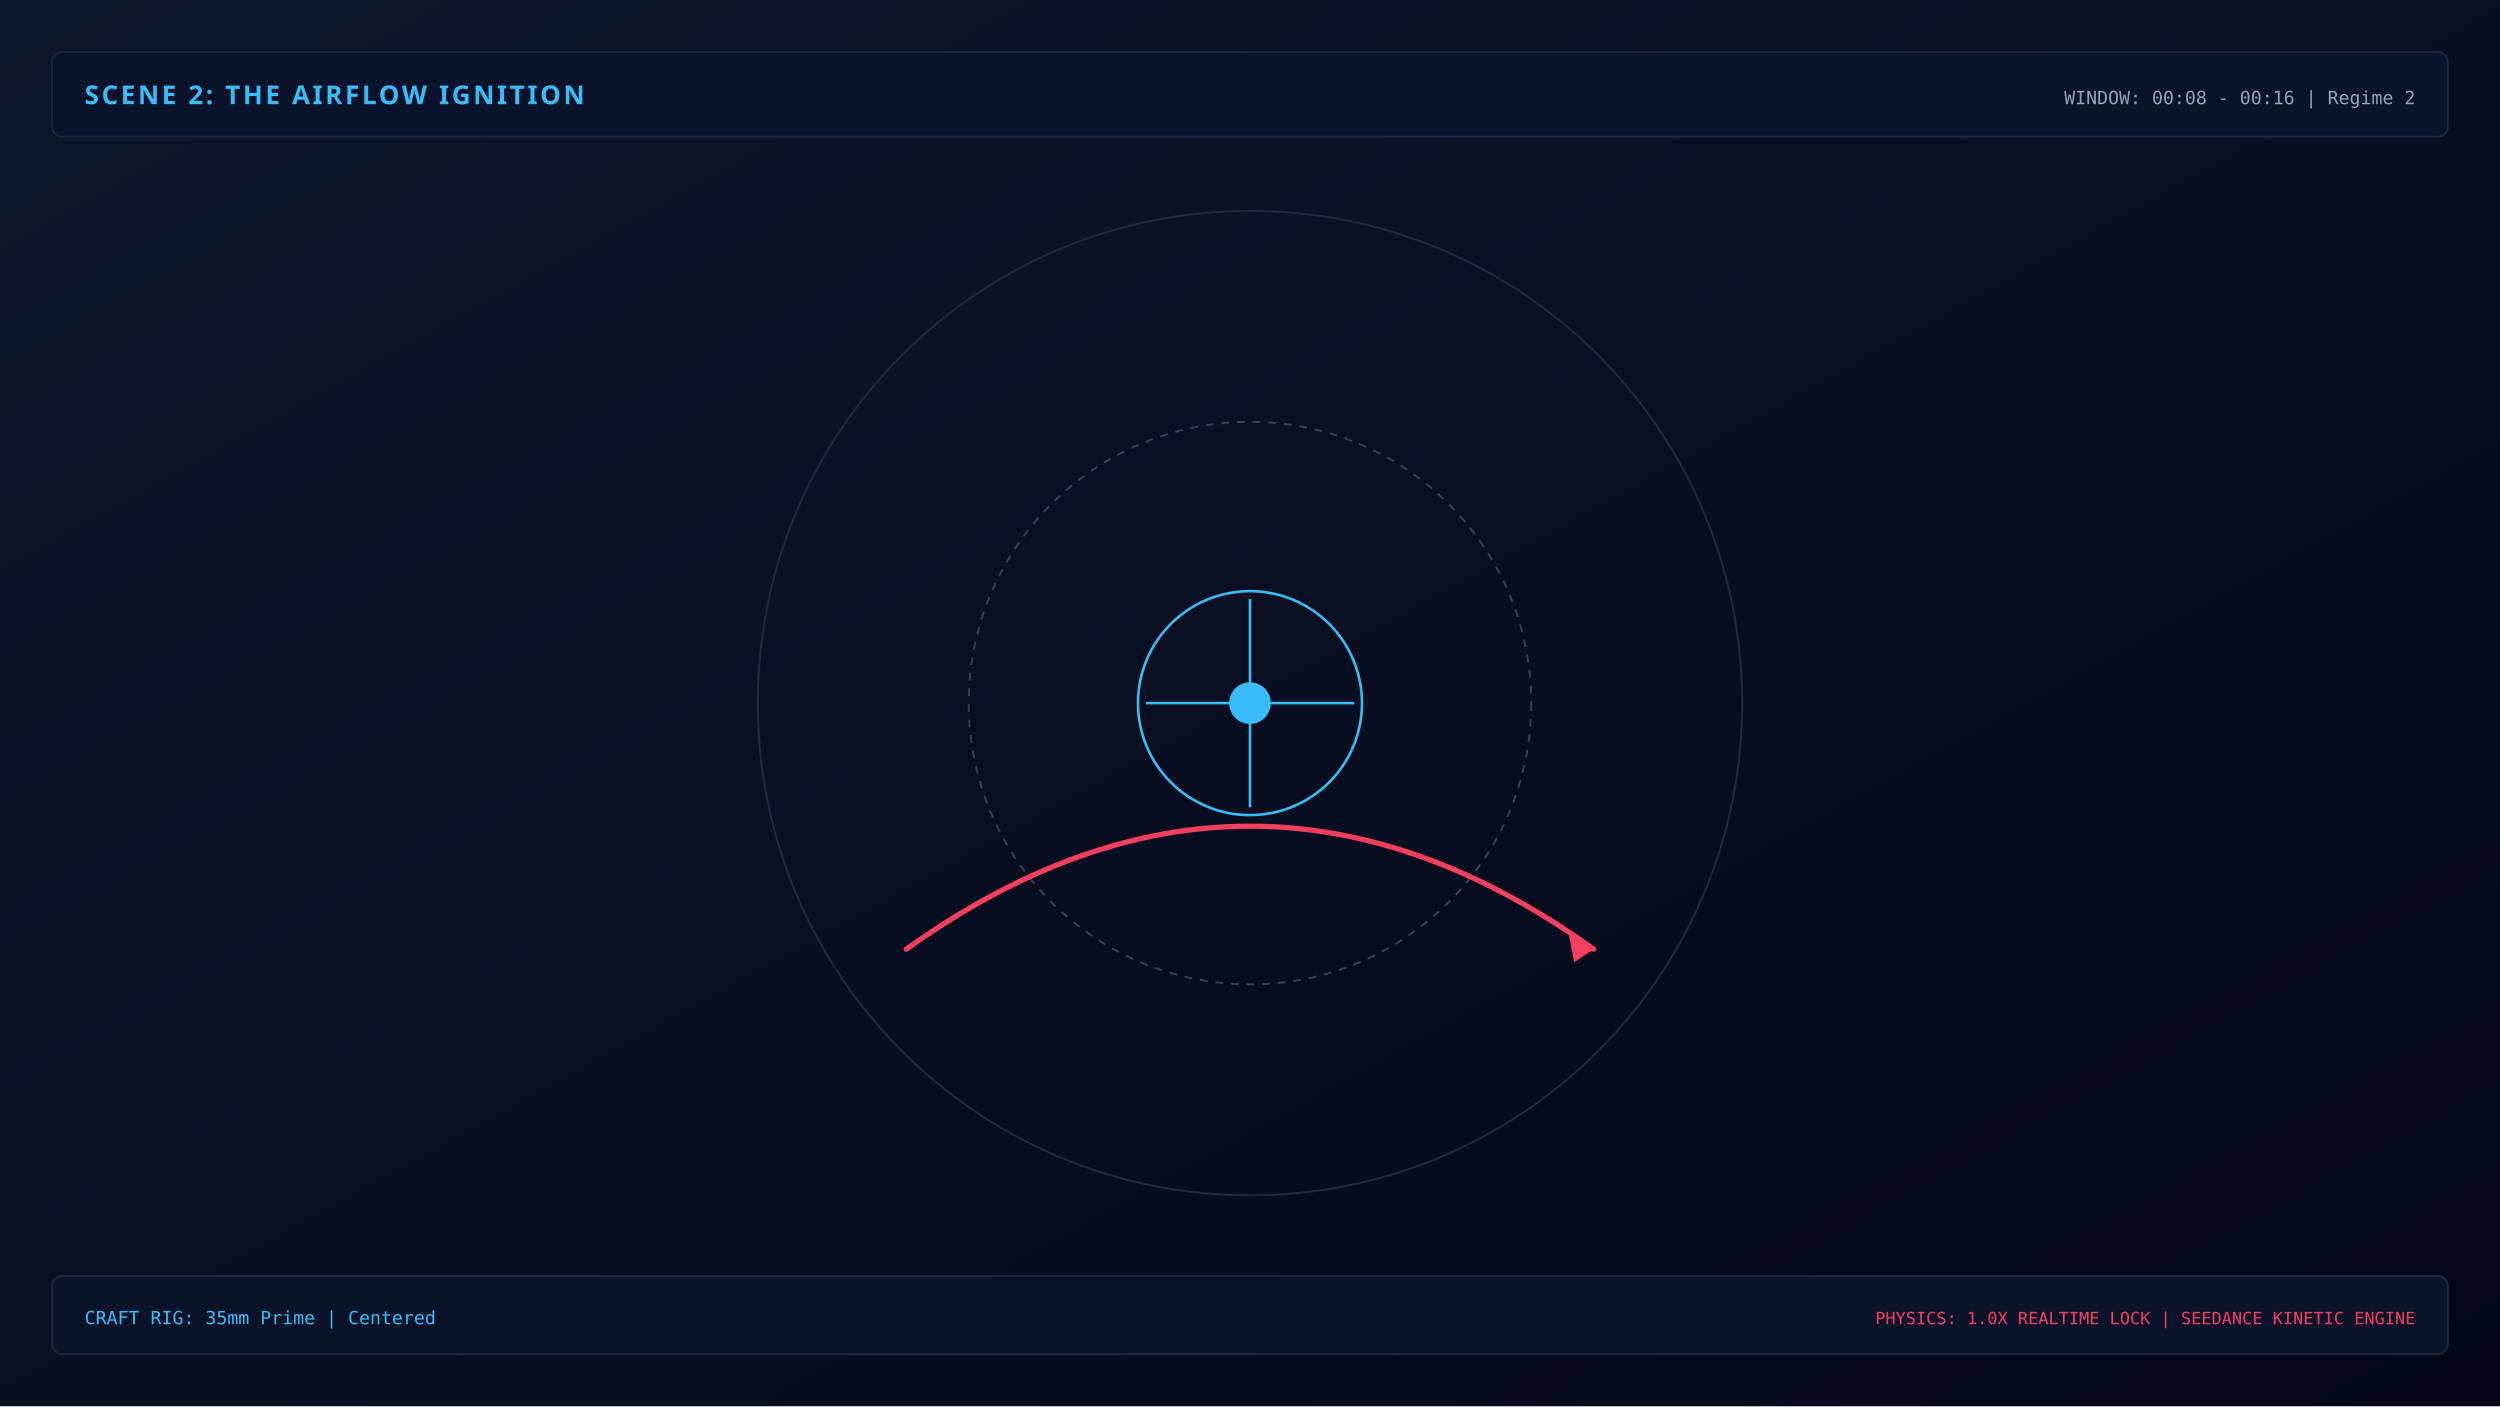
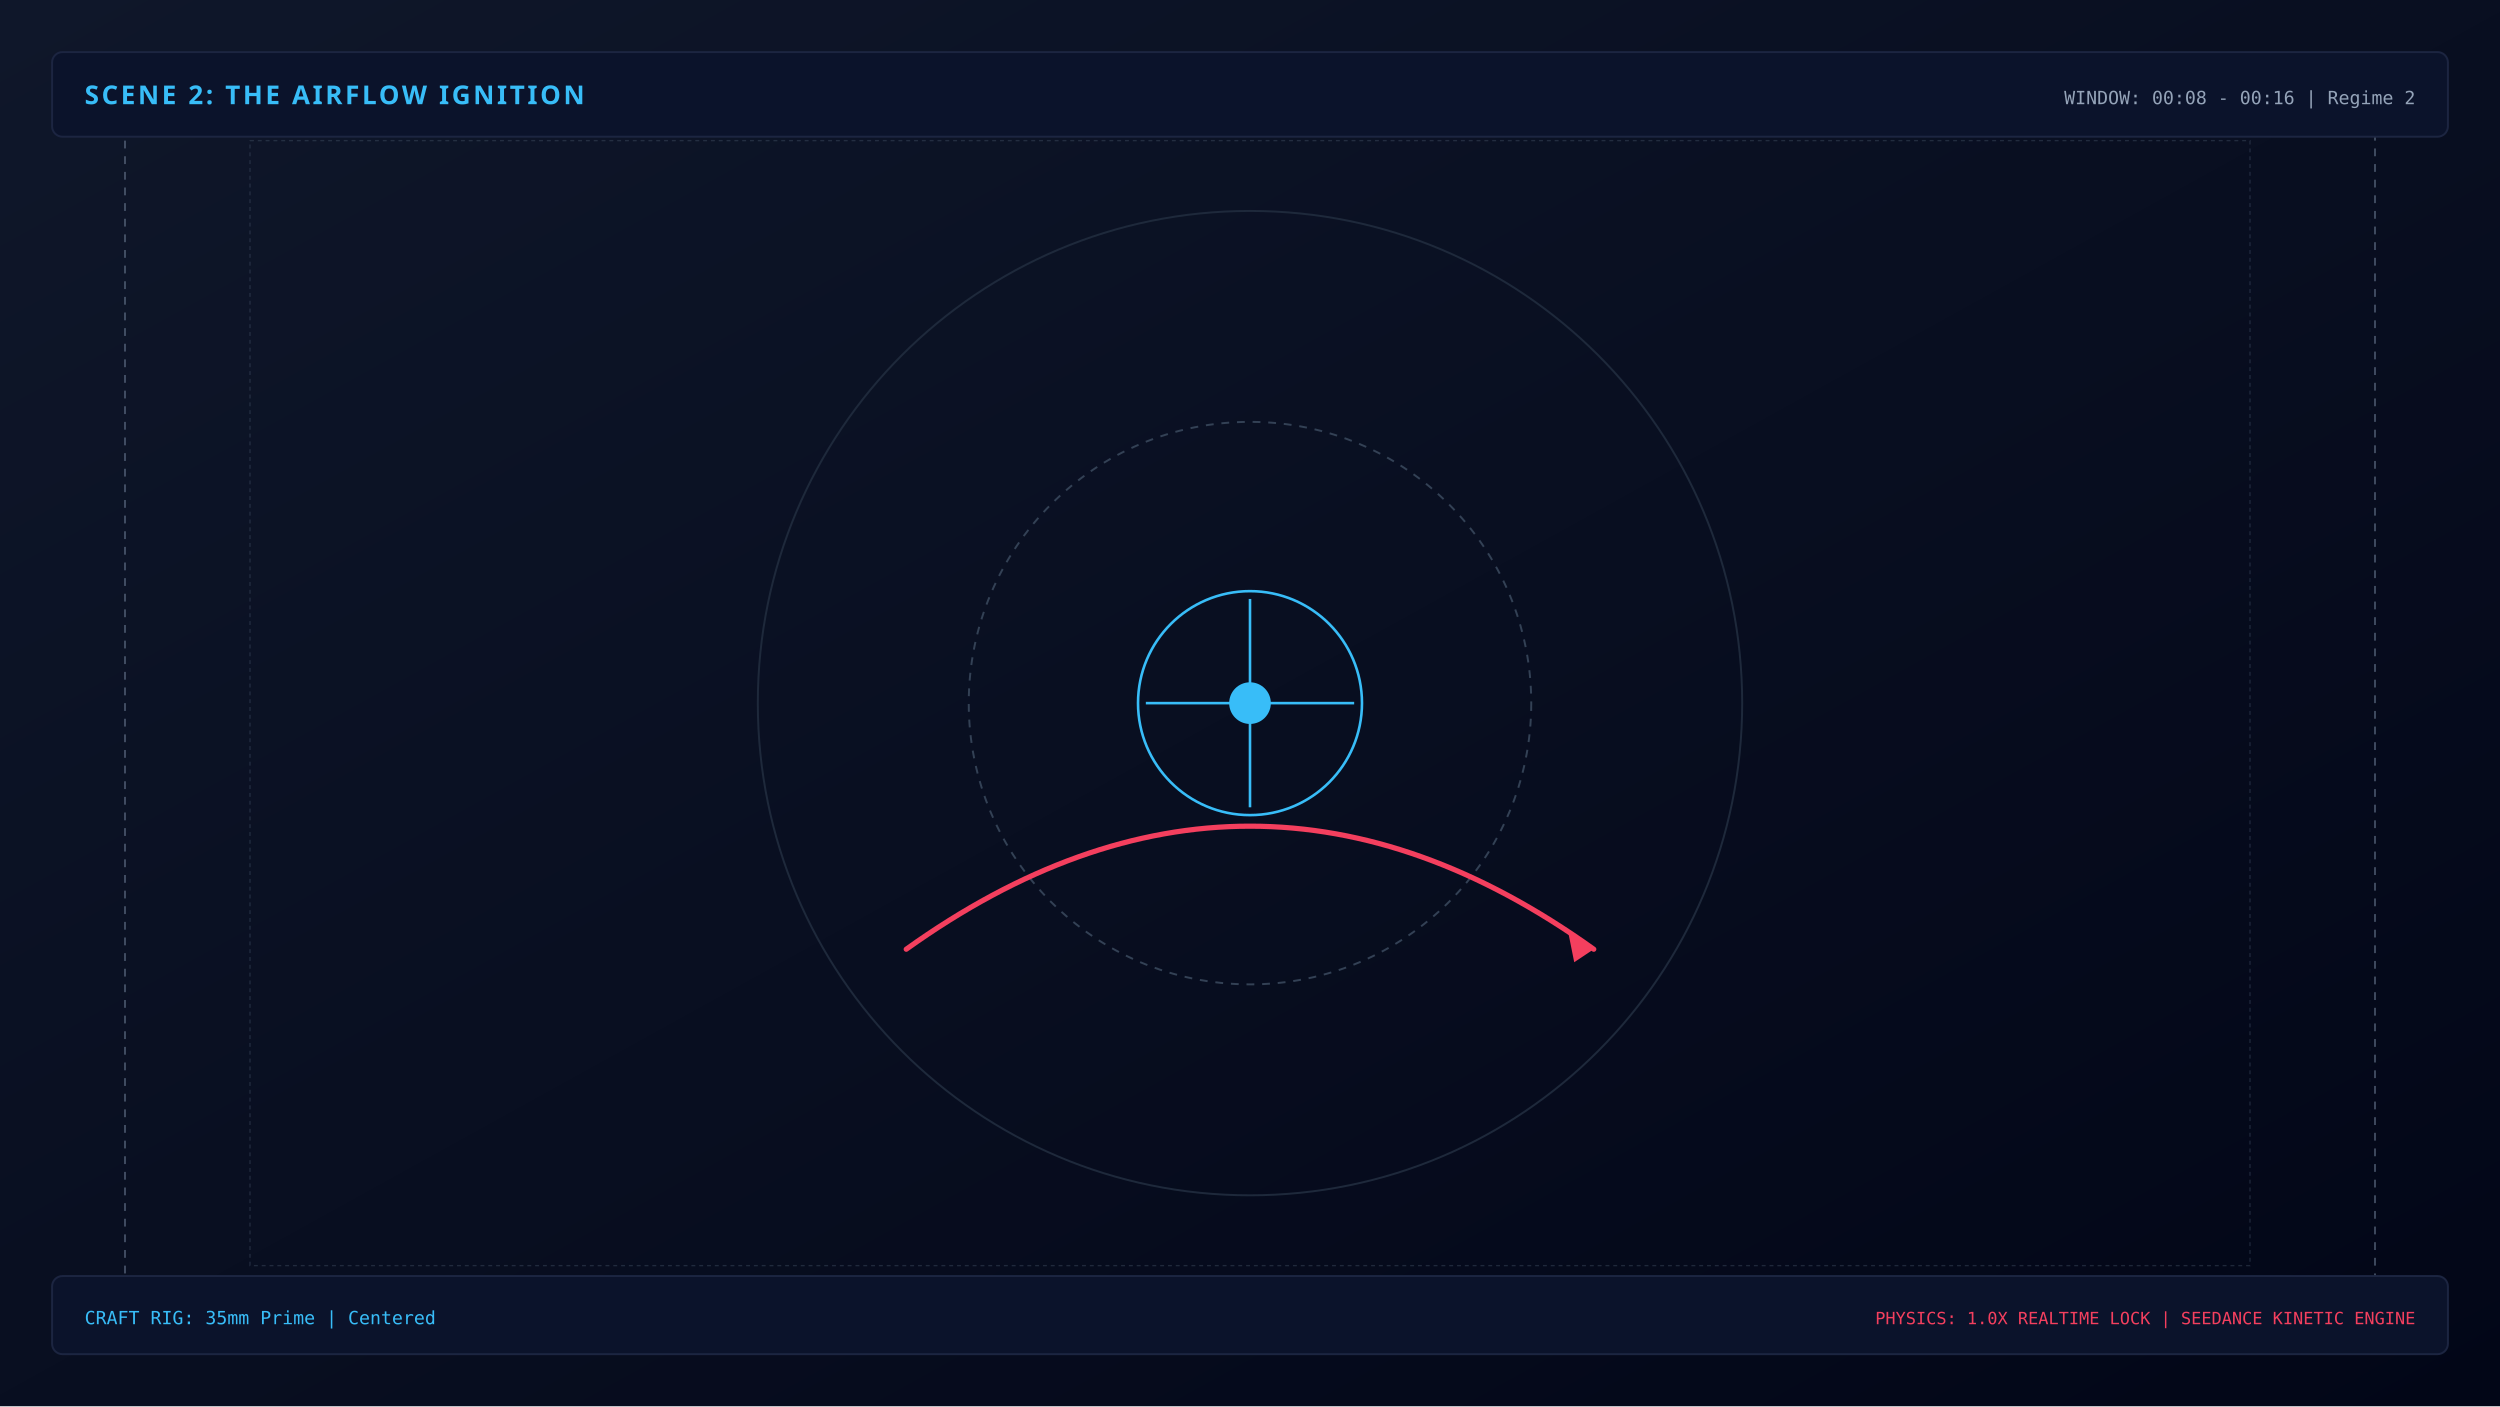
<svg xmlns="http://www.w3.org/2000/svg" viewBox="0 0 1920 1080" width="100%" height="100%">
  <defs>
    <linearGradient id="sceneGrad" x1="0%" y1="0%" x2="100%" y2="100%">
      <stop offset="0%" stop-color="#0F172A" />
      <stop offset="100%" stop-color="#020617" />
    </linearGradient>
  </defs>
  <rect width="1920" height="1080" fill="url(#sceneGrad)" />
+   <rect class="safe-guide-action" x="96" y="54" width="1728" height="972" fill="none" stroke="#64748B" stroke-width="1.5" stroke-dasharray="6,6" opacity="0.6" />
+   <rect class="safe-guide-title" x="192" y="108" width="1536" height="864" fill="none" stroke="#475569" stroke-width="1" stroke-dasharray="3,3" opacity="0.4" />
  <circle cx="960" cy="540" r="378" fill="none" stroke="#1E293B" stroke-width="1.5" />
  <circle cx="960" cy="540" r="216" fill="none" stroke="#334155" stroke-width="1.5" stroke-dasharray="6,6" />
  <circle cx="960" cy="540" r="86" fill="none" stroke="#38BDF8" stroke-width="2" />
  <path d="M 696 729 Q 960 540 1224 729" fill="none" stroke="#F43F5E" stroke-width="4" stroke-linecap="round" />
  <polygon points="1224,729 1204,714 1209,739" fill="#F43F5E" />
  <circle cx="960" cy="540" r="16" fill="#38BDF8" />
  <line x1="960" y1="460" x2="960" y2="620" stroke="#38BDF8" stroke-width="2" />
  <line x1="880" y1="540" x2="1040" y2="540" stroke="#38BDF8" stroke-width="2" />
  <rect x="40" y="40" width="1840" height="65" rx="8" fill="#0B132B" stroke="#1C2541" stroke-width="1.5" />
  <text x="65" y="80" font-family="'Space Grotesk', sans-serif" font-size="20" font-weight="700" fill="#38BDF8" letter-spacing="2">
    SCENE 2: THE AIRFLOW IGNITION
  </text>
  <text x="1855" y="80" font-family="'JetBrains Mono', monospace" font-size="14" fill="#94A3B8" text-anchor="end">
    WINDOW: 00:08 - 00:16 | Regime 2
  </text>
  <rect x="40" y="980" width="1840" height="60" rx="8" fill="#0B132B" stroke="#1C2541" stroke-width="1.5" />
  <text x="65" y="1017" font-family="'JetBrains Mono', monospace" font-size="14" fill="#38BDF8">
    CRAFT RIG: 35mm Prime | Centered
  </text>
  <text x="1855" y="1017" font-family="'JetBrains Mono', monospace" font-size="13" fill="#F43F5E" text-anchor="end">
    PHYSICS: 1.0X REALTIME LOCK | SEEDANCE KINETIC ENGINE
  </text>
</svg>
